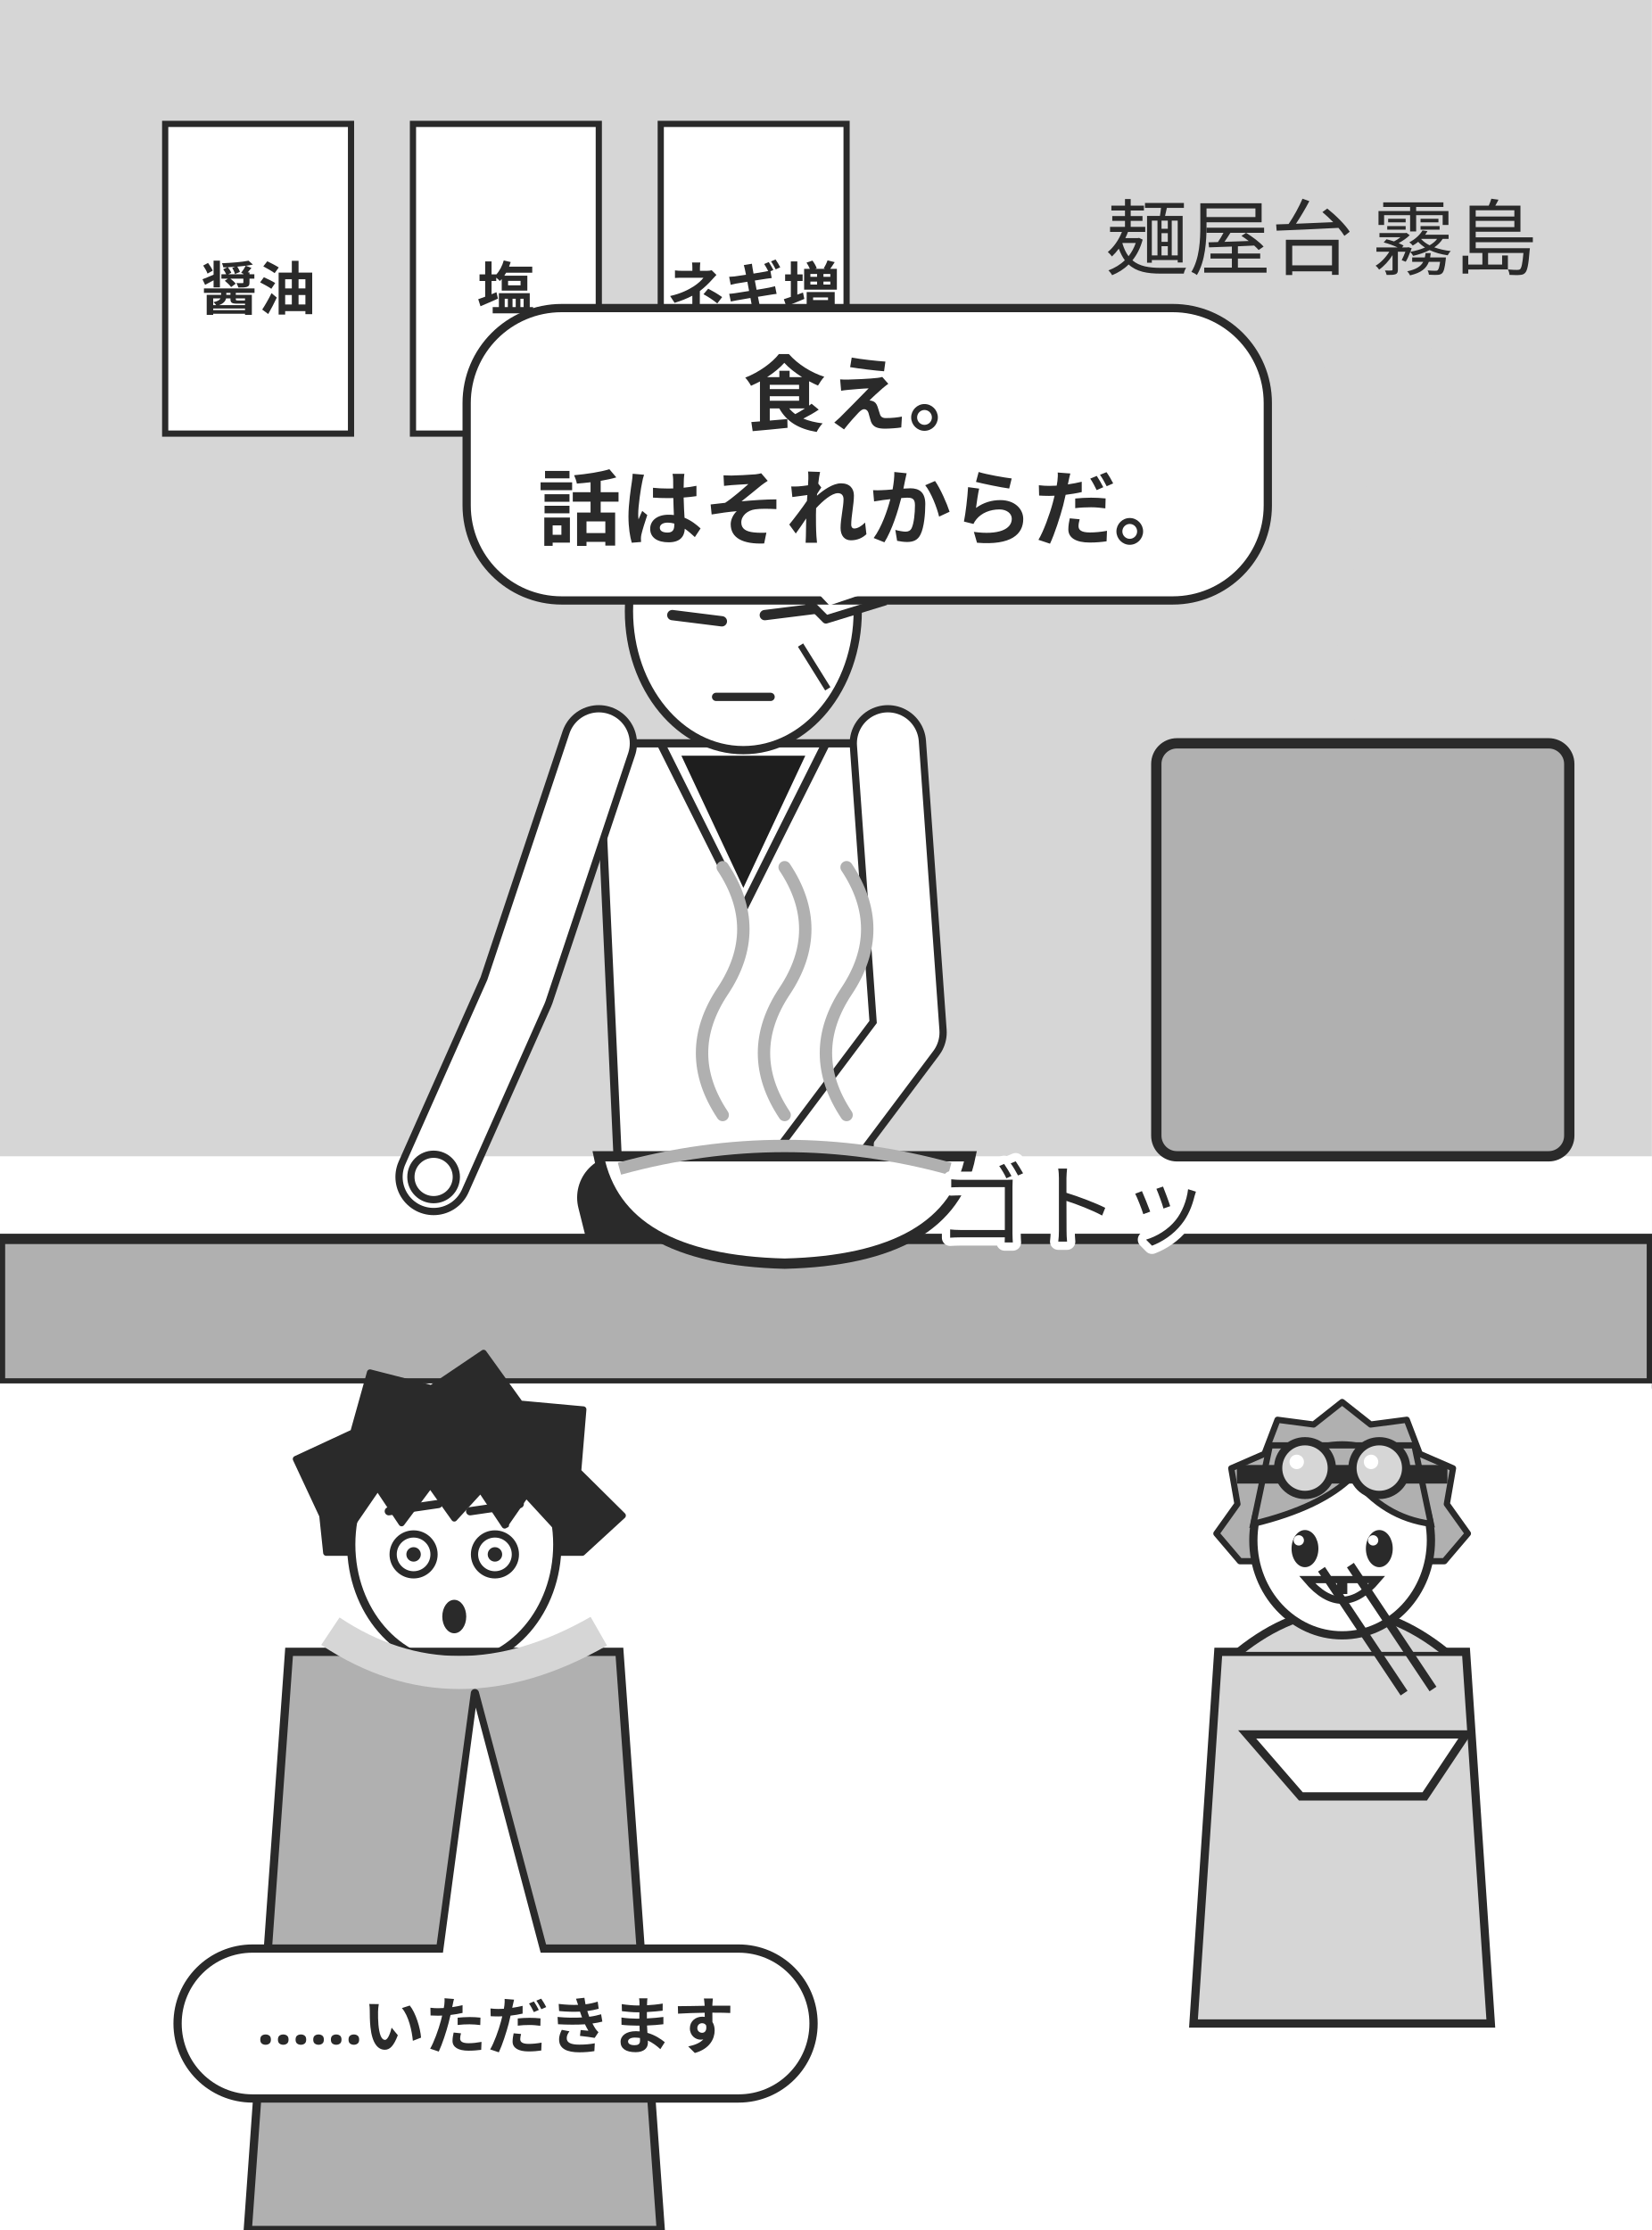
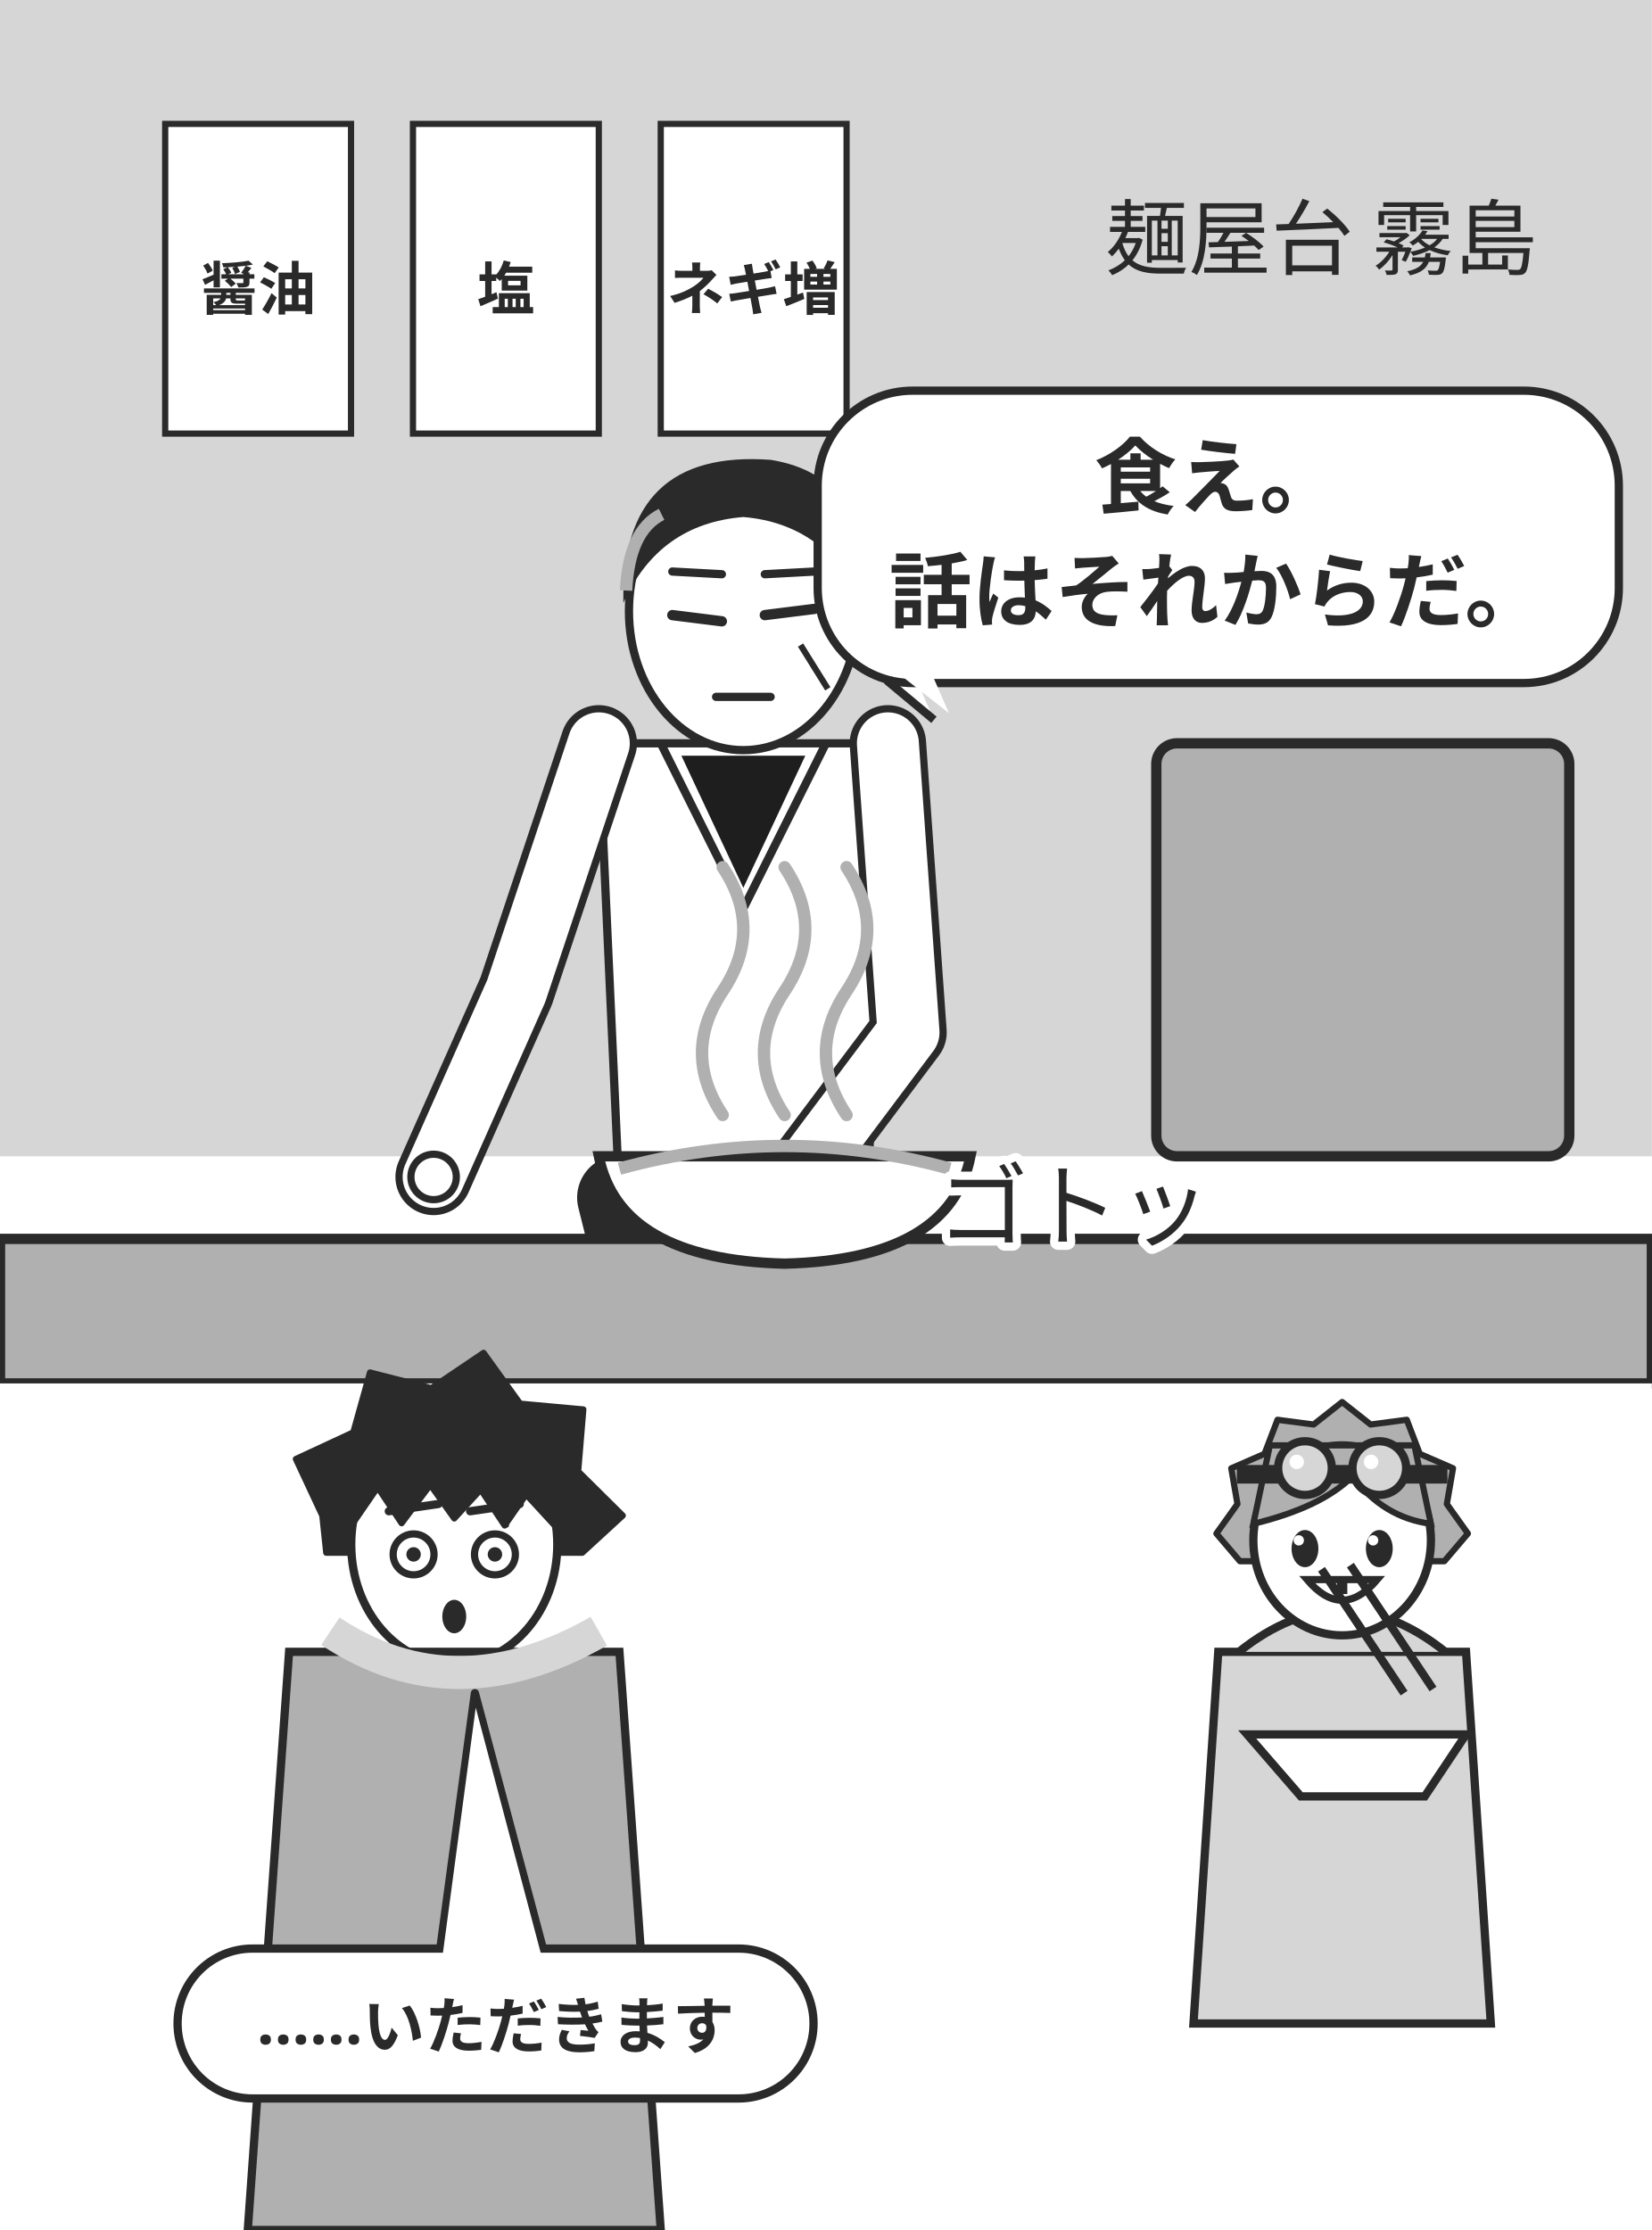
<svg xmlns="http://www.w3.org/2000/svg" viewBox="0 0 800 1080">
  <rect width="800" height="1080" fill="#FFFFFF" />
  <rect x="0" y="0" width="800" height="560" fill="#D6D6D6" />
  <rect x="80" y="60" width="90" height="150" fill="#FFFFFF" stroke="#2A2A2A" stroke-width="3" />
  <text x="125" y="150" font-family="Zen Kaku Gothic New, IPAGothic, sans-serif" font-size="28" font-weight="700" fill="#2A2A2A" text-anchor="middle">醤油</text>
  <rect x="200" y="60" width="90" height="150" fill="#FFFFFF" stroke="#2A2A2A" stroke-width="3" />
  <text x="245" y="150" font-family="Zen Kaku Gothic New, IPAGothic, sans-serif" font-size="28" font-weight="700" fill="#2A2A2A" text-anchor="middle">塩</text>
  <rect x="320" y="60" width="90" height="150" fill="#FFFFFF" stroke="#2A2A2A" stroke-width="3" />
  <text x="365" y="150" font-family="Zen Kaku Gothic New, IPAGothic, sans-serif" font-size="28" font-weight="700" fill="#2A2A2A" text-anchor="middle">ネギ増</text>
  <text x="640" y="130" font-family="Dela Gothic One, IPAGothic, sans-serif" font-size="40" font-weight="400" fill="#2A2A2A" text-anchor="middle">麺屋台 霧島</text>
  <rect x="560" y="360" width="200" height="200" rx="10" fill="#B0B0B0" stroke="#2A2A2A" stroke-width="5" />
  <path d="M630,350 q-20,-50.0 0,-100.0 q20,-50.0 0,-100.0" fill="none" stroke="#D6D6D6" stroke-width="6" stroke-linecap="round" />
  <path d="M660,350 q-20,-50.0 0,-100.0 q20,-50.0 0,-100.0" fill="none" stroke="#D6D6D6" stroke-width="6" stroke-linecap="round" />
  <path d="M690,350 q-20,-50.0 0,-100.0 q20,-50.0 0,-100.0" fill="none" stroke="#D6D6D6" stroke-width="6" stroke-linecap="round" />
  <g transform="translate(360 360)">
    <path d="M-60,220 L-40,300 L-40,380" fill="none" stroke="#2A2A2A" stroke-width="41" stroke-linecap="round" stroke-linejoin="round" />
    <path d="M-60,220 L-40,300 L-40,380" fill="none" stroke="#2A2A2A" stroke-width="34" stroke-linecap="round" stroke-linejoin="round" />
    <path d="M60,220 L40,300 L40,380" fill="none" stroke="#2A2A2A" stroke-width="41" stroke-linecap="round" stroke-linejoin="round" />
    <path d="M60,220 L40,300 L40,380" fill="none" stroke="#2A2A2A" stroke-width="34" stroke-linecap="round" stroke-linejoin="round" />
    <path d="M-70,0 L70,0 L60,220 L-60,220 Z" fill="#FFFFFF" stroke="#2A2A2A" stroke-width="4" stroke-linejoin="round" />
    <path d="M-70,0 L-110,120 L-150,210" fill="none" stroke="#2A2A2A" stroke-width="37" stroke-linecap="round" stroke-linejoin="round" />
    <path d="M-70,0 L-110,120 L-150,210" fill="none" stroke="#FFFFFF" stroke-width="30" stroke-linecap="round" stroke-linejoin="round" />
    <circle cx="-150" cy="210" r="11" fill="#FFFFFF" stroke="#2A2A2A" stroke-width="3.5" />
    <path d="M70,0 L80,140 L20,220" fill="none" stroke="#2A2A2A" stroke-width="37" stroke-linecap="round" stroke-linejoin="round" />
    <path d="M70,0 L80,140 L20,220" fill="none" stroke="#FFFFFF" stroke-width="30" stroke-linecap="round" stroke-linejoin="round" />
    <circle cx="20" cy="220" r="11" fill="#FFFFFF" stroke="#2A2A2A" stroke-width="3.5" />
    <path d="M-40,0 L0,80 L40,0" fill="none" stroke="#2A2A2A" stroke-width="4" />
    <path d="M-30,6 L0,70 L30,6 Z" fill="#1E1E1E" />
    <circle cx="62.7" cy="-106.3" r="25.1" fill="#2A2A2A" stroke="#2A2A2A" stroke-width="3" />
    <ellipse cx="0" cy="-64" rx="55.4" ry="67.3" fill="#FFFFFF" stroke="#2A2A2A" stroke-width="4" />
    <path d="M-58.1,-68 Q-59.4,-142.6 13.2,-137.3 Q62.7,-129.4 58.1,-68 Q39.6,-106.3 0,-109.6 Q-40.9,-106.3 -58.1,-68 Z" fill="#2A2A2A" />
    <path d="M-56.8,-74 Q-55.4,-103 -39.6,-110.9" stroke="#B0B0B0" stroke-width="6" fill="none" />
    <path d="M56.8,-74 Q55.4,-103 39.6,-110.9" stroke="#B0B0B0" stroke-width="6" fill="none" />
    <path d="M-34.4,-62.1 L-10.4,-59.1" stroke="#2A2A2A" stroke-width="5" stroke-linecap="round" />
    <path d="M-34.4,-83.2 L-10.4,-81.9" stroke="#2A2A2A" stroke-width="4" stroke-linecap="round" />
    <path d="M10.4,-62.1 L34.4,-65.1" stroke="#2A2A2A" stroke-width="5" stroke-linecap="round" />
    <path d="M34.4,-83.2 L10.4,-81.9" stroke="#2A2A2A" stroke-width="4" stroke-linecap="round" />
    <path d="M27.7,-47.6 L40.9,-26.4" stroke="#2A2A2A" stroke-width="3" />
    <path d="M-13.2,-22.5 L13.2,-22.5" stroke="#2A2A2A" stroke-width="4" stroke-linecap="round" />
  </g>
  <rect x="0" y="600" width="800" height="70" fill="#B0B0B0" stroke="#2A2A2A" stroke-width="5" />
  <rect x="0" y="670" width="800" height="410" fill="#FFFFFF" />
  <path d="M290,560 L470,560 Q460,610 380,612 Q300,610 290,560 Z" fill="#FFFFFF" stroke="#2A2A2A" stroke-width="5" />
  <path d="M300,566 Q380,544 460,566" fill="none" stroke="#B0B0B0" stroke-width="6" />
  <path d="M350,540 q-20,-30.0 0,-60.0 q20,-30.0 0,-60.0" fill="none" stroke="#B0B0B0" stroke-width="6" stroke-linecap="round" />
  <path d="M380,540 q-20,-30.0 0,-60.0 q20,-30.0 0,-60.0" fill="none" stroke="#B0B0B0" stroke-width="6" stroke-linecap="round" />
  <path d="M410,540 q-20,-30.0 0,-60.0 q20,-30.0 0,-60.0" fill="none" stroke="#B0B0B0" stroke-width="6" stroke-linecap="round" />
  <g>
    <text x="520" y="600" font-family="Dela Gothic One, IPAGothic, sans-serif" font-size="44" fill="#2A2A2A" stroke="#FFFFFF" stroke-width="8" stroke-linejoin="round" paint-order="stroke" text-anchor="middle">ゴトッ</text>
  </g>
  <g transform="translate(220 740)">
    <path d="M-62,12 L-63.9,-6 L-76.7,-33.4 L-48.9,-46.3 L-40.8,-75.3 L-11.1,-67.7 L14.2,-84.8 L31.9,-60.2 L62.5,-57.4 L60,-27.4 L81.6,-6 L62,12 Z" fill="#2A2A2A" stroke="#2A2A2A" stroke-width="3" stroke-linejoin="round" />
    <ellipse cx="0" cy="8" rx="49.9" ry="58" fill="#FFFFFF" stroke="#2A2A2A" stroke-width="4" />
    <path d="M-53.4,4 L-46.4,-40.6 L0,-56.8 L46.4,-40.6 L53.4,4 L34.8,-16.2 L24.4,-1.2 L12.8,-18.6 L0,-4.6 L-11.6,-20.9 L-25.5,-2.3 L-37.1,-19.7 Z" fill="#2A2A2A" stroke="#2A2A2A" stroke-width="3" stroke-linejoin="round" />
    <path d="M12.8,-52.2 L25.5,-1.2 L17.4,-29 Z" fill="#B0B0B0" stroke="#2A2A2A" stroke-width="2" stroke-linejoin="round" />
    <circle cx="-19.7" cy="12.8" r="9.9" fill="#FFFFFF" stroke="#2A2A2A" stroke-width="3.5" />
    <circle cx="-19.7" cy="12.8" r="3.5" fill="#2A2A2A" />
    <path d="M-31.7,-8.1 L-7.7,-11.6" stroke="#2A2A2A" stroke-width="4" stroke-linecap="round" />
    <circle cx="19.7" cy="12.8" r="9.9" fill="#FFFFFF" stroke="#2A2A2A" stroke-width="3.5" />
    <circle cx="19.7" cy="12.8" r="3.5" fill="#2A2A2A" />
    <path d="M7.7,-8.1 L31.7,-11.6" stroke="#2A2A2A" stroke-width="4" stroke-linecap="round" />
    <ellipse cx="0" cy="42.9" rx="5.8" ry="8.1" fill="#2A2A2A" />
  </g>
  <path d="M140,800 L300,800 L320,1080 L120,1080 Z" fill="#B0B0B0" stroke="#2A2A2A" stroke-width="4" />
  <path d="M160,790 Q220,830 290,790" fill="none" stroke="#D6D6D6" stroke-width="16" />
  <g transform="translate(650 760)">
    <path d="M-60,40 L60,40 L72,220 L-72,220 Z" fill="#D6D6D6" stroke="#2A2A2A" stroke-width="4" />
    <path d="M-50,40 Q0,0 50,40" fill="#D6D6D6" stroke="#2A2A2A" stroke-width="4" />
    <path d="M-49.5,-3.9 L-60.9,-17.3 L-50.7,-31.6 L-53.7,-48.9 L-37.6,-55.9 L-31.3,-72.4 L-13.8,-70.1 L-0,-81 L13.8,-70.1 L31.3,-72.4 L37.6,-55.9 L53.7,-48.9 L50.7,-31.6 L60.9,-17.3 L49.5,-3.9 Z" fill="#B0B0B0" stroke="#2A2A2A" stroke-width="3" stroke-linejoin="round" />
    <ellipse cx="0" cy="-14" rx="43" ry="46" fill="#FFFFFF" stroke="#2A2A2A" stroke-width="4" />
    <path d="M-43,-22 Q-10,-30 5,-45 Q20,-25 43,-22 L35,-60 L-35,-60 Z" fill="#B0B0B0" stroke="#2A2A2A" stroke-width="3" />
    <path d="M-51,-46 L51,-46" stroke="#2A2A2A" stroke-width="9" />
    <circle cx="-18" cy="-49" r="13" fill="#D6D6D6" stroke="#2A2A2A" stroke-width="4" />
    <circle cx="-22" cy="-52" r="3.5" fill="#FFFFFF" />
    <circle cx="18" cy="-49" r="13" fill="#D6D6D6" stroke="#2A2A2A" stroke-width="4" />
    <circle cx="14" cy="-52" r="3.5" fill="#FFFFFF" />
    <ellipse cx="-18" cy="-10" rx="6.5" ry="9" fill="#2A2A2A" />
    <circle cx="-21" cy="-14" r="2.5" fill="#FFFFFF" />
    <ellipse cx="18" cy="-10" rx="6.5" ry="9" fill="#2A2A2A" />
    <circle cx="15" cy="-14" r="2.5" fill="#FFFFFF" />
    <path d="M-17,5 Q0,25 17,5 Z" fill="#FFFFFF" stroke="#2A2A2A" stroke-width="3.5" />
    <path d="M0,5 L0,12" stroke="#2A2A2A" stroke-width="5" />
    <path d="M-46,80 L-20,110 L40,110 L60,80 Z" fill="#FFFFFF" stroke="#2A2A2A" stroke-width="4" />
    <path d="M30,60 L-10,0 M44,58 L4,-2" stroke="#2A2A2A" stroke-width="4" />
  </g>
-   <path d="M378.6,278.5 L400,300 L429,291.1" fill="#FFFFFF" stroke="#2A2A2A" stroke-width="4" stroke-linejoin="round" />
-   <rect x="226" y="149.2" width="388" height="141.6" rx="46" fill="#FFFFFF" stroke="#2A2A2A" stroke-width="4" />
-   <path d="M380.5,270.7 L401.7,293.2 L431,283.3 Z" fill="#FFFFFF" />
-   <text x="420" y="205.6" font-family="Zen Kaku Gothic New, IPAGothic, sans-serif" font-size="40" font-weight="700" fill="#2A2A2A" text-anchor="middle">食え。</text>
-   <text x="420" y="260.8" font-family="Zen Kaku Gothic New, IPAGothic, sans-serif" font-size="40" font-weight="700" fill="#2A2A2A" text-anchor="middle">話はそれからだ。</text>
+   <path d="M431.5,301 L430,330 L452.3,348.6" fill="#FFFFFF" stroke="#2A2A2A" stroke-width="4" stroke-linejoin="round" />
+   <rect x="396" y="189.2" width="388" height="141.6" rx="46" fill="#FFFFFF" stroke="#2A2A2A" stroke-width="4" />
+   <path d="M438.8,297.8 L436.4,327.2 L459.6,345.4 Z" fill="#FFFFFF" />
+   <text x="590" y="245.6" font-family="Zen Kaku Gothic New, IPAGothic, sans-serif" font-size="40" font-weight="700" fill="#2A2A2A" text-anchor="middle">食え。</text>
+   <text x="590" y="300.8" font-family="Zen Kaku Gothic New, IPAGothic, sans-serif" font-size="40" font-weight="700" fill="#2A2A2A" text-anchor="middle">話はそれからだ。</text>
  <path d="M264.1,948.1 L230,820 L212.2,951.3" fill="#FFFFFF" stroke="#2A2A2A" stroke-width="4" stroke-linejoin="round" />
  <rect x="86" y="943.7" width="308" height="72.6" rx="36.3" fill="#FFFFFF" stroke="#2A2A2A" stroke-width="4" />
  <path d="M264.6,956.1 L230.4,827 L212.7,959.3 Z" fill="#FFFFFF" />
  <text x="240" y="989.9" font-family="Zen Kaku Gothic New, IPAGothic, sans-serif" font-size="30" font-weight="700" fill="#2A2A2A" text-anchor="middle">……いただきます</text>
</svg>
